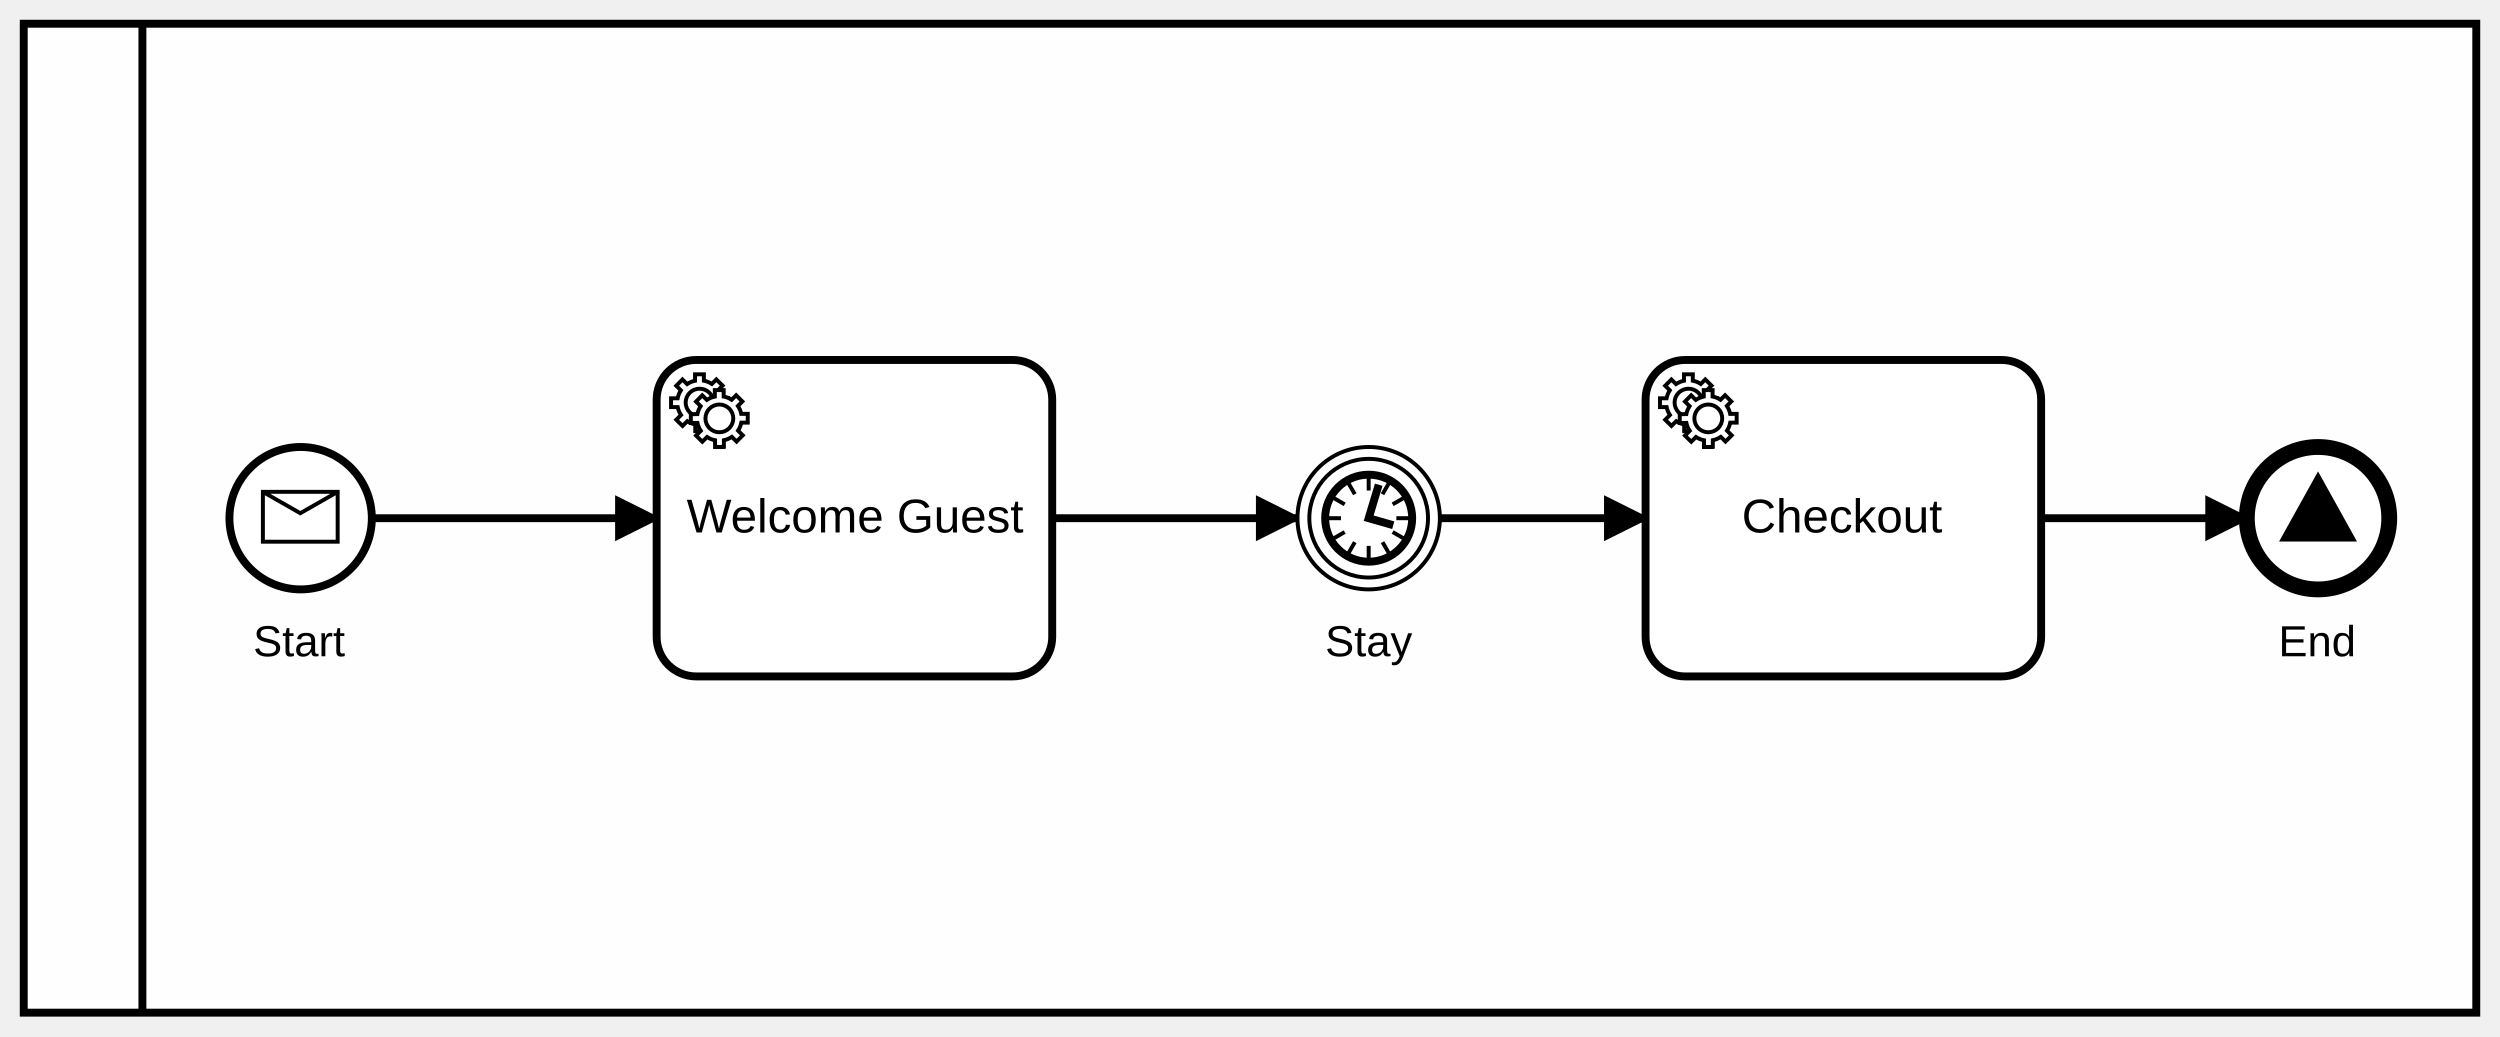
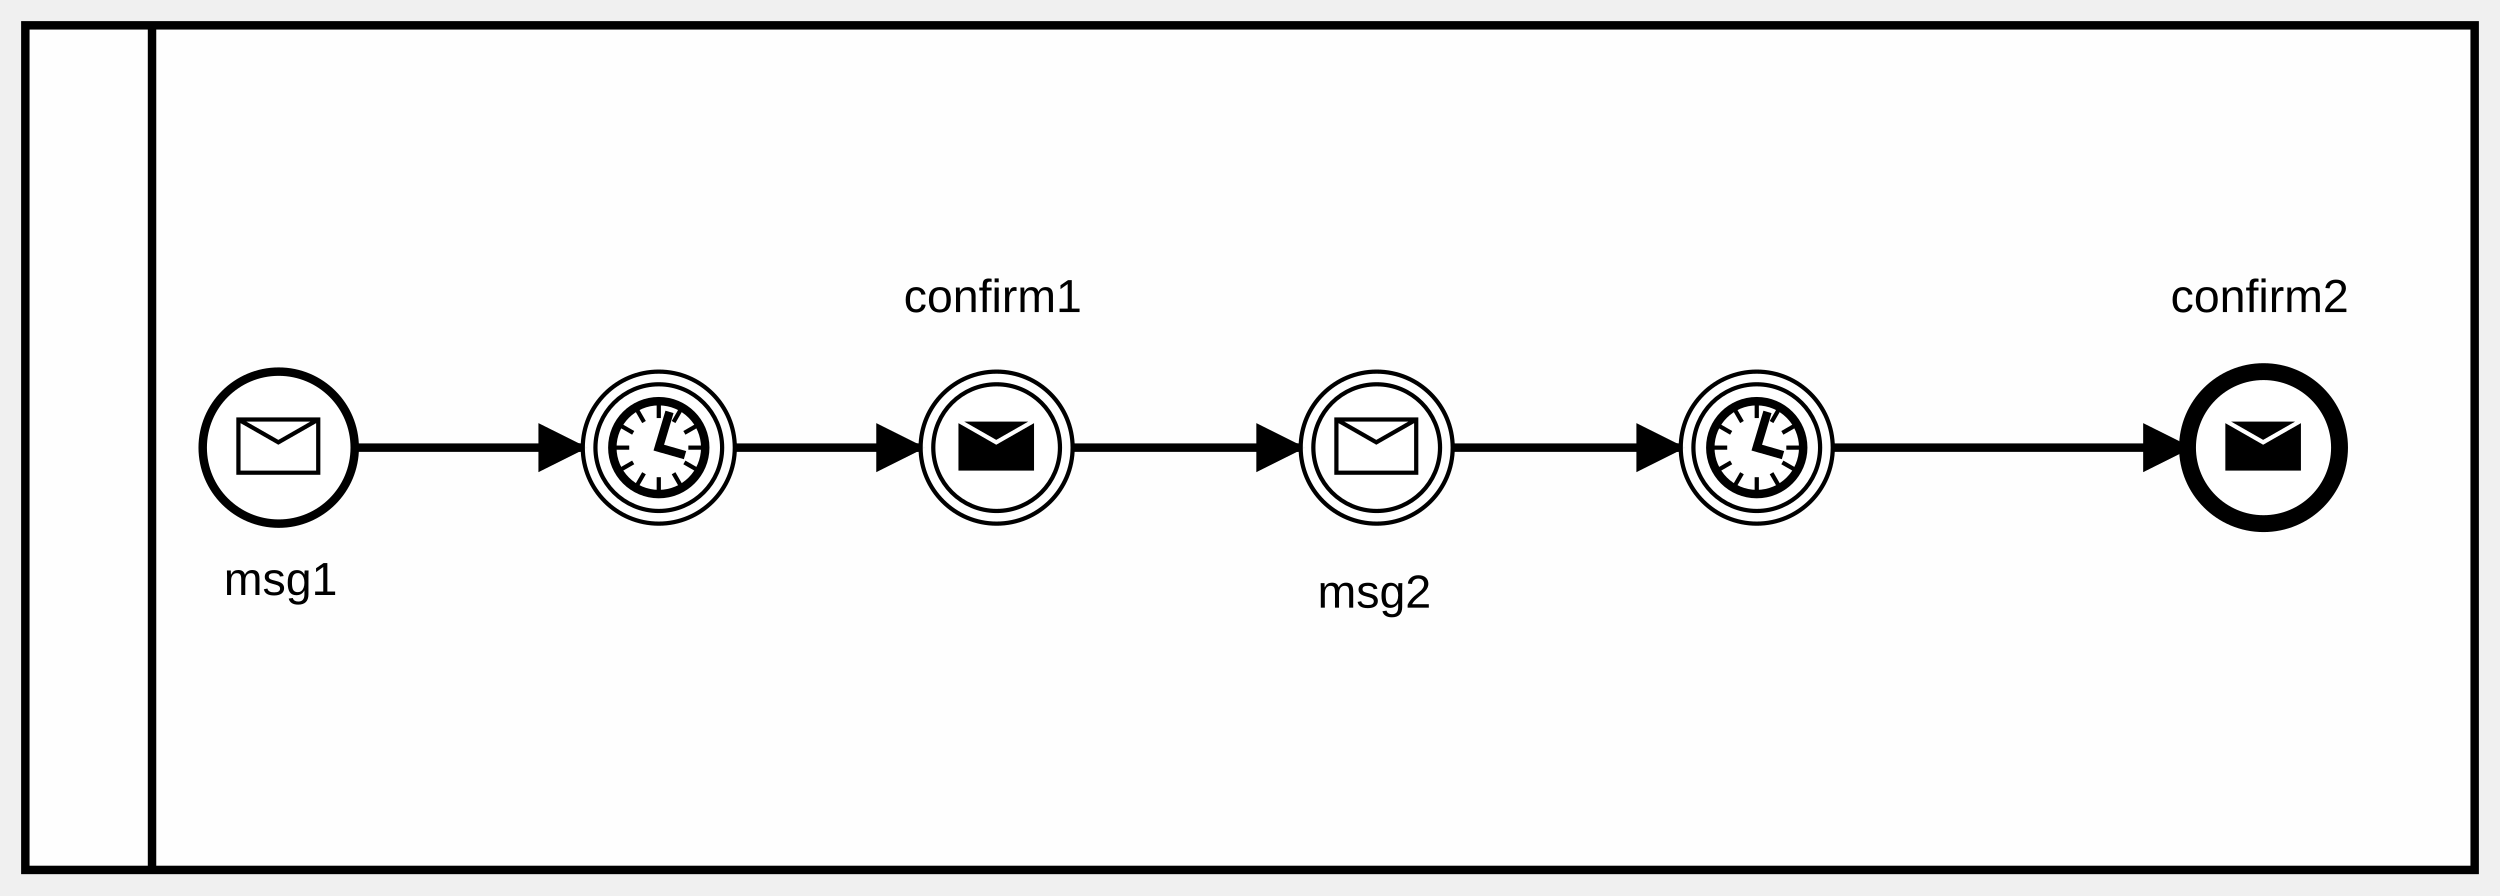
- <svg xmlns="http://www.w3.org/2000/svg" width="632" height="262" viewBox="74 -171 632 262" version="1.1">
+ <svg xmlns="http://www.w3.org/2000/svg" width="592" height="212" viewBox="214 54 592 212" version="1.1">
  <defs>
-     <marker id="sequenceflow-end-white-black-c0x1c5ow7q8lanoh143rxmhob" viewBox="0 0 20 20" refX="11" refY="10" markerWidth="10" markerHeight="10" orient="auto">
+     <marker id="sequenceflow-end-white-black-dyovej4c20ie953dvhrm317wv" viewBox="0 0 20 20" refX="11" refY="10" markerWidth="10" markerHeight="10" orient="auto">
      <path d="M 1 5 L 11 10 L 1 15 Z" style="fill: black; stroke-width: 1px; stroke-linecap: round; stroke-dasharray: 10000, 1; stroke: black;" />
    </marker>
  </defs>
  <g class="djs-group">
-     <g class="djs-element djs-shape" data-element-id="Participant_1ptxcjh" transform="matrix(1 0 0 1 80 -165)" style="display: block;">
+     <g class="djs-element djs-shape selected" data-element-id="Participant_1ta8xo0" transform="matrix(1 0 0 1 220 60)" style="display: block;">
      <g class="djs-visual">
-         <rect x="0" y="0" width="620" height="250" rx="0" ry="0" style="stroke: black; stroke-width: 2px; fill: white; fill-opacity: 0.95;" />
-         <polyline points="30,0 30,250 " style="fill: none; stroke: black; stroke-width: 2px;" />
-         <text lineHeight="1.2" class="djs-label" transform="matrix(-1.83697e-16 -1 1 -1.83697e-16 0 250)" style="font-family: Arial, sans-serif; font-size: 12px; font-weight: normal; fill: black;">
-           <tspan x="125" y="18.6" />
+         <rect x="0" y="0" width="580" height="200" rx="0" ry="0" style="stroke: black; stroke-width: 2px; fill: white; fill-opacity: 0.95;" />
+         <polyline points="30,0 30,200 " style="fill: none; stroke: black; stroke-width: 2px;" />
+         <text lineHeight="1.2" class="djs-label" transform="matrix(-1.83697e-16 -1 1 -1.83697e-16 0 200)" style="font-family: Arial, sans-serif; font-size: 12px; font-weight: normal; fill: black;">
+           <tspan x="100" y="18.6" />
        </text>
      </g>
-       <rect class="djs-hit djs-hit-click-stroke" x="0" y="0" width="620" height="250" style="fill: none; stroke-opacity: 0; stroke: white; stroke-width: 15px;" />
-       <rect class="djs-hit djs-hit-all" x="0" y="0" width="30" height="250" style="fill: none; stroke-opacity: 0; stroke: white; stroke-width: 15px;" />
-       <rect x="-6" y="-6" width="632" height="262" class="djs-outline" style="fill: none;" />
+       <rect x="-6" y="-6" width="592" height="212" class="djs-outline" style="fill: none;" />
+       <rect class="djs-hit djs-hit-click-stroke" x="0" y="0" width="580" height="200" style="fill: none; stroke-opacity: 0; stroke: white; stroke-width: 15px;" />
+       <rect class="djs-hit djs-hit-all" x="0" y="0" width="30" height="200" style="fill: none; stroke-opacity: 0; stroke: white; stroke-width: 15px;" />
    </g>
    <g class="djs-children">
      <g class="djs-group">
-         <g class="djs-element djs-connection" data-element-id="Flow_059u8la" style="display: block;">
-           <g class="djs-visual">
-             <path d="m  168,-40L240,-40 " style="fill: none; stroke-width: 2px; stroke: black; stroke-linejoin: round; marker-end: url('#sequenceflow-end-white-black-c0x1c5ow7q8lanoh143rxmhob');" />
-           </g>
-           <polyline points="168,-40 240,-40 " class="djs-hit djs-hit-stroke" style="fill: none; stroke-opacity: 0; stroke: white; stroke-width: 15px;" />
-           <rect x="162" y="-46" width="84" height="12" class="djs-outline" style="fill: none;" />
-         </g>
-       </g>
-       <g class="djs-group">
-         <g class="djs-element djs-connection" data-element-id="Flow_08kw2ja" style="display: block;">
-           <g class="djs-visual">
-             <path d="m  340,-40L402,-40 " style="fill: none; stroke-width: 2px; stroke: black; stroke-linejoin: round; marker-end: url('#sequenceflow-end-white-black-c0x1c5ow7q8lanoh143rxmhob');" />
-           </g>
-           <polyline points="340,-40 402,-40 " class="djs-hit djs-hit-stroke" style="fill: none; stroke-opacity: 0; stroke: white; stroke-width: 15px;" />
-           <rect x="334" y="-46" width="74" height="12" class="djs-outline" style="fill: none;" />
-         </g>
-       </g>
-       <g class="djs-group">
-         <g class="djs-element djs-connection" data-element-id="Flow_0wxabew" style="display: block;">
-           <g class="djs-visual">
-             <path d="m  438,-40L490,-40 " style="fill: none; stroke-width: 2px; stroke: black; stroke-linejoin: round; marker-end: url('#sequenceflow-end-white-black-c0x1c5ow7q8lanoh143rxmhob');" />
-           </g>
-           <polyline points="438,-40 490,-40 " class="djs-hit djs-hit-stroke" style="fill: none; stroke-opacity: 0; stroke: white; stroke-width: 15px;" />
-           <rect x="432" y="-46" width="64" height="12" class="djs-outline" style="fill: none;" />
-         </g>
-       </g>
-       <g class="djs-group">
-         <g class="djs-element djs-connection" data-element-id="Flow_0zw279a" style="display: block;">
-           <g class="djs-visual">
-             <path d="m  590,-40L642,-40 " style="fill: none; stroke-width: 2px; stroke: black; stroke-linejoin: round; marker-end: url('#sequenceflow-end-white-black-c0x1c5ow7q8lanoh143rxmhob');" />
-           </g>
-           <polyline points="590,-40 642,-40 " class="djs-hit djs-hit-stroke" style="fill: none; stroke-opacity: 0; stroke: white; stroke-width: 15px;" />
-           <rect x="584" y="-46" width="64" height="12" class="djs-outline" style="fill: none;" />
-         </g>
-       </g>
-       <g class="djs-group">
-         <g class="djs-element djs-shape" data-element-id="welcome_guest" transform="matrix(1 0 0 1 240 -80)" style="display: block;">
-           <g class="djs-visual">
-             <rect x="0" y="0" width="100" height="80" rx="10" ry="10" style="stroke: black; stroke-width: 2px; fill: white; fill-opacity: 0.95;" />
-             <text lineHeight="1.2" class="djs-label" style="font-family: Arial, sans-serif; font-size: 12px; font-weight: normal; fill: black;">
-               <tspan x="7.596" y="43.6">Welcome Guest</tspan>
-             </text>
-             <path d="m 12,18 v -1.713 c 0.352,-0.07 0.704,-0.178 1.048,-0.321 0.344,-0.145 0.666,-0.321 0.966,-0.521 l 1.194,1.18 1.567,-1.577 -1.195,-1.18 c 0.403,-0.614 0.683,-1.299 0.825,-2.018 l 1.622,-0.01 v -2.22 l -1.637,0.01 c -0.073,-0.352 -0.178,-0.7 -0.324,-1.044 -0.145,-0.344 -0.321,-0.664 -0.523,-0.962 l 1.131,-1.136 -1.583,-1.563 -1.13,1.136 c -0.614,-0.401 -1.303,-0.681 -2.023,-0.822 l 0.009,-1.619 h -2.241 l 0.004,1.631 c -0.354,0.074 -0.705,0.18 -1.05,0.324 -0.344,0.144 -0.665,0.321 -0.964,0.52 l -1.17,-1.158 -1.567,1.579 1.168,1.157 c -0.403,0.613 -0.683,1.298 -0.825,2.017 l -1.659,0.003 v 2.222 l 1.672,-0.006 c 0.073,0.351 0.18,0.702 0.324,1.045 0.145,0.344 0.321,0.664 0.523,0.961 l -1.199,1.197 1.584,1.56 1.196,-1.193 c 0.614,0.403 1.303,0.682 2.023,0.823 l 7.19e-4,1.699 h 2.227 z m 0.221,-3.996 c -1.789,0.75 -3.858,-0.093 -4.61,-1.874 -0.752,-1.783 0.091,-3.846 1.88,-4.596 1.788,-0.749 3.857,0.093 4.609,1.874 0.752,1.782 -0.091,3.846 -1.88,4.596 z" style="fill: white; stroke-width: 1px; stroke: black;" />
-             <path d="m 17.2,18 c -1.789,0.75 -3.858,-0.093 -4.61,-1.874 -0.752,-1.783 0.091,-3.846 1.88,-4.596 1.788,-0.749 3.857,0.093 4.609,1.874 0.752,1.782 -0.091,3.846 -1.88,4.596 z" style="fill: white; stroke-width: 0px; stroke: black;" />
-             <path d="m 17,22 v -1.713 c 0.352,-0.07 0.704,-0.178 1.048,-0.321 0.344,-0.145 0.666,-0.321 0.966,-0.521 l 1.194,1.18 1.567,-1.577 -1.195,-1.18 c 0.403,-0.614 0.683,-1.299 0.825,-2.018 l 1.622,-0.01 v -2.22 l -1.637,0.01 c -0.073,-0.352 -0.178,-0.7 -0.324,-1.044 -0.145,-0.344 -0.321,-0.664 -0.523,-0.962 l 1.131,-1.136 -1.583,-1.563 -1.13,1.136 c -0.614,-0.401 -1.303,-0.681 -2.023,-0.822 l 0.009,-1.619 h -2.241 l 0.004,1.631 c -0.354,0.074 -0.705,0.18 -1.05,0.324 -0.344,0.144 -0.665,0.321 -0.964,0.52 l -1.17,-1.158 -1.567,1.579 1.168,1.157 c -0.403,0.613 -0.683,1.298 -0.825,2.017 l -1.659,0.003 v 2.222 l 1.672,-0.006 c 0.073,0.351 0.18,0.702 0.324,1.045 0.145,0.344 0.321,0.664 0.523,0.961 l -1.199,1.197 1.584,1.56 1.196,-1.193 c 0.614,0.403 1.303,0.682 2.023,0.823 l 7.19e-4,1.699 h 2.227 z m 0.221,-3.996 c -1.789,0.75 -3.858,-0.093 -4.61,-1.874 -0.752,-1.783 0.091,-3.846 1.88,-4.596 1.788,-0.749 3.857,0.093 4.609,1.874 0.752,1.782 -0.091,3.846 -1.88,4.596 z" style="fill: white; stroke-width: 1px; stroke: black;" />
-           </g>
-           <rect class="djs-hit djs-hit-all" x="0" y="0" width="100" height="80" style="fill: none; stroke-opacity: 0; stroke: white; stroke-width: 15px;" />
-           <rect x="-6" y="-6" width="112" height="92" class="djs-outline" style="fill: none;" />
-         </g>
-       </g>
-       <g class="djs-group">
-         <g class="djs-element djs-shape selected" data-element-id="test_msg_catch_start" transform="matrix(1 0 0 1 132 -58)" style="display: block;">
+         <g class="djs-element djs-connection" data-element-id="Flow_07tjqvd" style="display: block;">
+           <g class="djs-visual">
+             <path d="m  468,160L522,160 " style="fill: none; stroke-width: 2px; stroke: black; stroke-linejoin: round; marker-end: url('#sequenceflow-end-white-black-dyovej4c20ie953dvhrm317wv');" />
+           </g>
+           <polyline points="468,160 522,160 " class="djs-hit djs-hit-stroke" style="fill: none; stroke-opacity: 0; stroke: white; stroke-width: 15px;" />
+           <rect x="462" y="154" width="66" height="12" class="djs-outline" style="fill: none;" />
+         </g>
+       </g>
+       <g class="djs-group">
+         <g class="djs-element djs-connection" data-element-id="Flow_1itzdhz" style="display: block;">
+           <g class="djs-visual">
+             <path d="m  648,160L732,160 " style="fill: none; stroke-width: 2px; stroke: black; stroke-linejoin: round; marker-end: url('#sequenceflow-end-white-black-dyovej4c20ie953dvhrm317wv');" />
+           </g>
+           <polyline points="648,160 732,160 " class="djs-hit djs-hit-stroke" style="fill: none; stroke-opacity: 0; stroke: white; stroke-width: 15px;" />
+           <rect x="642" y="154" width="96" height="12" class="djs-outline" style="fill: none;" />
+         </g>
+       </g>
+       <g class="djs-group">
+         <g class="djs-element djs-connection" data-element-id="Flow_0d04skv" style="display: block;">
+           <g class="djs-visual">
+             <path d="m  558,160L612,160 " style="fill: none; stroke-width: 2px; stroke: black; stroke-linejoin: round; marker-end: url('#sequenceflow-end-white-black-dyovej4c20ie953dvhrm317wv');" />
+           </g>
+           <polyline points="558,160 612,160 " class="djs-hit djs-hit-stroke" style="fill: none; stroke-opacity: 0; stroke: white; stroke-width: 15px;" />
+           <rect x="552" y="154" width="66" height="12" class="djs-outline" style="fill: none;" />
+         </g>
+       </g>
+       <g class="djs-group">
+         <g class="djs-element djs-connection" data-element-id="Flow_0deaukg" style="display: block;">
+           <g class="djs-visual">
+             <path d="m  388,160L432,160 " style="fill: none; stroke-width: 2px; stroke: black; stroke-linejoin: round; marker-end: url('#sequenceflow-end-white-black-dyovej4c20ie953dvhrm317wv');" />
+           </g>
+           <polyline points="388,160 432,160 " class="djs-hit djs-hit-stroke" style="fill: none; stroke-opacity: 0; stroke: white; stroke-width: 15px;" />
+           <rect x="382" y="154" width="56" height="12" class="djs-outline" style="fill: none;" />
+         </g>
+       </g>
+       <g class="djs-group">
+         <g class="djs-element djs-connection" data-element-id="Flow_05fc7p8" style="display: block;">
+           <g class="djs-visual">
+             <path d="m  298,160L352,160 " style="fill: none; stroke-width: 2px; stroke: black; stroke-linejoin: round; marker-end: url('#sequenceflow-end-white-black-dyovej4c20ie953dvhrm317wv');" />
+           </g>
+           <polyline points="298,160 352,160 " class="djs-hit djs-hit-stroke" style="fill: none; stroke-opacity: 0; stroke: white; stroke-width: 15px;" />
+           <rect x="292" y="154" width="66" height="12" class="djs-outline" style="fill: none;" />
+         </g>
+       </g>
+       <g class="djs-group">
+         <g class="djs-element djs-shape" data-element-id="StartEvent_1" transform="matrix(1 0 0 1 262 142)" style="display: block;">
          <g class="djs-visual">
            <circle cx="18" cy="18" r="18" style="stroke: black; stroke-width: 2px; fill: white; fill-opacity: 0.95;" />
            <path d="m 8.46,11.34 l 0,12.6 l 18.9,0 l 0,-12.6 z l 9.45,5.4 l 9.45,-5.4" style="fill: white; stroke-width: 1px; stroke: black;" />
          </g>
          <rect class="djs-hit djs-hit-all" x="0" y="0" width="36" height="36" style="fill: none; stroke-opacity: 0; stroke: white; stroke-width: 15px;" />
          <rect x="-6" y="-6" width="48" height="48" class="djs-outline" style="fill: none;" />
        </g>
      </g>
      <g class="djs-group">
-         <g class="djs-element djs-shape" data-element-id="test_msg_catch_start_label" transform="matrix(1 0 0 1 138 -15)" style="display: block;">
+         <g class="djs-element djs-shape" data-element-id="StartEvent_1_label" transform="matrix(1 0 0 1 267 185)" style="display: block;">
          <g class="djs-visual">
            <text lineHeight="1.2" class="djs-label" style="font-family: Arial, sans-serif; font-size: 11px; font-weight: normal; fill: black;">
-               <tspan x="0" y="9.9">Start</tspan>
+               <tspan x="0" y="9.9">msg1</tspan>
            </text>
          </g>
-           <rect class="djs-hit djs-hit-all" x="0" y="0" width="25" height="14" style="fill: none; stroke-opacity: 0; stroke: white; stroke-width: 15px;" />
-           <rect x="-6" y="-6" width="37" height="26" class="djs-outline" style="fill: none;" />
-         </g>
-       </g>
-       <g class="djs-group">
-         <g class="djs-element djs-shape" data-element-id="stay_period" transform="matrix(1 0 0 1 402 -58)" style="display: block;">
+           <rect class="djs-hit djs-hit-all" x="0" y="0" width="27" height="14" style="fill: none; stroke-opacity: 0; stroke: white; stroke-width: 15px;" />
+           <rect x="-6" y="-6" width="39" height="26" class="djs-outline" style="fill: none;" />
+         </g>
+       </g>
+       <g class="djs-group">
+         <g class="djs-element djs-shape" data-element-id="Event_1jxticj" transform="matrix(1 0 0 1 352 142)" style="display: block;">
          <g class="djs-visual">
            <circle cx="18" cy="18" r="18" style="stroke: black; stroke-width: 1px; fill: white; fill-opacity: 0.95;" />
            <circle cx="18" cy="18" r="15" style="stroke: black; stroke-width: 1px; fill: none;" />
            <circle cx="18" cy="18" r="11" style="stroke: black; stroke-width: 2px; fill: white;" />
            <path d="M 18,18 l 2.25,-7.5 m -2.25,7.5 l 5.25,1.5 " style="fill: none; stroke-width: 2px; stroke: black; stroke-linecap: square;" />
            <path d="M 18,18 m 0,7.5 l -0,2.25 " transform="rotate(0,18,18)" style="fill: none; stroke-width: 1px; stroke: black; stroke-linecap: square;" />
            <path d="M 18,18 m 0,7.5 l -0,2.25 " transform="rotate(30,18,18)" style="fill: none; stroke-width: 1px; stroke: black; stroke-linecap: square;" />
            <path d="M 18,18 m 0,7.5 l -0,2.25 " transform="rotate(60,18,18)" style="fill: none; stroke-width: 1px; stroke: black; stroke-linecap: square;" />
            <path d="M 18,18 m 0,7.5 l -0,2.25 " transform="rotate(90,18,18)" style="fill: none; stroke-width: 1px; stroke: black; stroke-linecap: square;" />
            <path d="M 18,18 m 0,7.5 l -0,2.25 " transform="rotate(120,18,18)" style="fill: none; stroke-width: 1px; stroke: black; stroke-linecap: square;" />
            <path d="M 18,18 m 0,7.5 l -0,2.25 " transform="rotate(150,18,18)" style="fill: none; stroke-width: 1px; stroke: black; stroke-linecap: square;" />
            <path d="M 18,18 m 0,7.5 l -0,2.25 " transform="rotate(180,18,18)" style="fill: none; stroke-width: 1px; stroke: black; stroke-linecap: square;" />
            <path d="M 18,18 m 0,7.5 l -0,2.25 " transform="rotate(210,18,18)" style="fill: none; stroke-width: 1px; stroke: black; stroke-linecap: square;" />
            <path d="M 18,18 m 0,7.5 l -0,2.25 " transform="rotate(240,18,18)" style="fill: none; stroke-width: 1px; stroke: black; stroke-linecap: square;" />
            <path d="M 18,18 m 0,7.5 l -0,2.25 " transform="rotate(270,18,18)" style="fill: none; stroke-width: 1px; stroke: black; stroke-linecap: square;" />
            <path d="M 18,18 m 0,7.5 l -0,2.25 " transform="rotate(300,18,18)" style="fill: none; stroke-width: 1px; stroke: black; stroke-linecap: square;" />
            <path d="M 18,18 m 0,7.5 l -0,2.25 " transform="rotate(330,18,18)" style="fill: none; stroke-width: 1px; stroke: black; stroke-linecap: square;" />
          </g>
          <rect class="djs-hit djs-hit-all" x="0" y="0" width="36" height="36" style="fill: none; stroke-opacity: 0; stroke: white; stroke-width: 15px;" />
          <rect x="-6" y="-6" width="48" height="48" class="djs-outline" style="fill: none;" />
        </g>
      </g>
      <g class="djs-group">
-         <g class="djs-element djs-shape" data-element-id="stay_period_label" transform="matrix(1 0 0 1 409 -15)" style="display: block;">
+         <g class="djs-element djs-shape" data-element-id="Event_0rb320g" transform="matrix(1 0 0 1 732 142)" style="display: block;">
+           <g class="djs-visual">
+             <circle cx="18" cy="18" r="18" style="stroke: black; stroke-width: 4px; fill: white; fill-opacity: 0.95;" />
+             <path d="m 8.46,11.34 l 0,12.6 l 18.9,0 l 0,-12.6 z l 9.45,5.4 l 9.45,-5.4" style="fill: black; stroke-width: 1px; stroke: white;" />
+           </g>
+           <rect class="djs-hit djs-hit-all" x="0" y="0" width="36" height="36" style="fill: none; stroke-opacity: 0; stroke: white; stroke-width: 15px;" />
+           <rect x="-6" y="-6" width="48" height="48" class="djs-outline" style="fill: none;" />
+         </g>
+       </g>
+       <g class="djs-group">
+         <g class="djs-element djs-shape" data-element-id="Event_0rb320g_label" transform="matrix(1 0 0 1 728 118)" style="display: block;">
          <g class="djs-visual">
            <text lineHeight="1.2" class="djs-label" style="font-family: Arial, sans-serif; font-size: 11px; font-weight: normal; fill: black;">
-               <tspan x="0" y="9.9">Stay</tspan>
+               <tspan x="0" y="9.9">confirm2</tspan>
            </text>
          </g>
-           <rect class="djs-hit djs-hit-all" x="0" y="0" width="23" height="14" style="fill: none; stroke-opacity: 0; stroke: white; stroke-width: 15px;" />
-           <rect x="-6" y="-6" width="35" height="26" class="djs-outline" style="fill: none;" />
-         </g>
-       </g>
-       <g class="djs-group">
-         <g class="djs-element djs-shape" data-element-id="check_out" transform="matrix(1 0 0 1 490 -80)" style="display: block;">
-           <g class="djs-visual">
-             <rect x="0" y="0" width="100" height="80" rx="10" ry="10" style="stroke: black; stroke-width: 2px; fill: white; fill-opacity: 0.95;" />
-             <text lineHeight="1.2" class="djs-label" style="font-family: Arial, sans-serif; font-size: 12px; font-weight: normal; fill: black;">
-               <tspan x="24.319" y="43.6">Checkout</tspan>
-             </text>
-             <path d="m 12,18 v -1.713 c 0.352,-0.07 0.704,-0.178 1.048,-0.321 0.344,-0.145 0.666,-0.321 0.966,-0.521 l 1.194,1.18 1.567,-1.577 -1.195,-1.18 c 0.403,-0.614 0.683,-1.299 0.825,-2.018 l 1.622,-0.01 v -2.22 l -1.637,0.01 c -0.073,-0.352 -0.178,-0.7 -0.324,-1.044 -0.145,-0.344 -0.321,-0.664 -0.523,-0.962 l 1.131,-1.136 -1.583,-1.563 -1.13,1.136 c -0.614,-0.401 -1.303,-0.681 -2.023,-0.822 l 0.009,-1.619 h -2.241 l 0.004,1.631 c -0.354,0.074 -0.705,0.18 -1.05,0.324 -0.344,0.144 -0.665,0.321 -0.964,0.52 l -1.17,-1.158 -1.567,1.579 1.168,1.157 c -0.403,0.613 -0.683,1.298 -0.825,2.017 l -1.659,0.003 v 2.222 l 1.672,-0.006 c 0.073,0.351 0.18,0.702 0.324,1.045 0.145,0.344 0.321,0.664 0.523,0.961 l -1.199,1.197 1.584,1.56 1.196,-1.193 c 0.614,0.403 1.303,0.682 2.023,0.823 l 7.19e-4,1.699 h 2.227 z m 0.221,-3.996 c -1.789,0.75 -3.858,-0.093 -4.61,-1.874 -0.752,-1.783 0.091,-3.846 1.88,-4.596 1.788,-0.749 3.857,0.093 4.609,1.874 0.752,1.782 -0.091,3.846 -1.88,4.596 z" style="fill: white; stroke-width: 1px; stroke: black;" />
-             <path d="m 17.2,18 c -1.789,0.75 -3.858,-0.093 -4.61,-1.874 -0.752,-1.783 0.091,-3.846 1.88,-4.596 1.788,-0.749 3.857,0.093 4.609,1.874 0.752,1.782 -0.091,3.846 -1.88,4.596 z" style="fill: white; stroke-width: 0px; stroke: black;" />
-             <path d="m 17,22 v -1.713 c 0.352,-0.07 0.704,-0.178 1.048,-0.321 0.344,-0.145 0.666,-0.321 0.966,-0.521 l 1.194,1.18 1.567,-1.577 -1.195,-1.18 c 0.403,-0.614 0.683,-1.299 0.825,-2.018 l 1.622,-0.01 v -2.22 l -1.637,0.01 c -0.073,-0.352 -0.178,-0.7 -0.324,-1.044 -0.145,-0.344 -0.321,-0.664 -0.523,-0.962 l 1.131,-1.136 -1.583,-1.563 -1.13,1.136 c -0.614,-0.401 -1.303,-0.681 -2.023,-0.822 l 0.009,-1.619 h -2.241 l 0.004,1.631 c -0.354,0.074 -0.705,0.18 -1.05,0.324 -0.344,0.144 -0.665,0.321 -0.964,0.52 l -1.17,-1.158 -1.567,1.579 1.168,1.157 c -0.403,0.613 -0.683,1.298 -0.825,2.017 l -1.659,0.003 v 2.222 l 1.672,-0.006 c 0.073,0.351 0.18,0.702 0.324,1.045 0.145,0.344 0.321,0.664 0.523,0.961 l -1.199,1.197 1.584,1.56 1.196,-1.193 c 0.614,0.403 1.303,0.682 2.023,0.823 l 7.19e-4,1.699 h 2.227 z m 0.221,-3.996 c -1.789,0.75 -3.858,-0.093 -4.61,-1.874 -0.752,-1.783 0.091,-3.846 1.88,-4.596 1.788,-0.749 3.857,0.093 4.609,1.874 0.752,1.782 -0.091,3.846 -1.88,4.596 z" style="fill: white; stroke-width: 1px; stroke: black;" />
-           </g>
-           <rect class="djs-hit djs-hit-all" x="0" y="0" width="100" height="80" style="fill: none; stroke-opacity: 0; stroke: white; stroke-width: 15px;" />
-           <rect x="-6" y="-6" width="112" height="92" class="djs-outline" style="fill: none;" />
-         </g>
-       </g>
-       <g class="djs-group">
-         <g class="djs-element djs-shape" data-element-id="test_msg_catch_end" transform="matrix(1 0 0 1 642 -58)" style="display: block;">
-           <g class="djs-visual">
-             <circle cx="18" cy="18" r="18" style="stroke: black; stroke-width: 4px; fill: white; fill-opacity: 0.95;" />
-             <path d="M 18,7.2 l 9,16.2 l -18,0 Z" style="fill: black; stroke-width: 1px; stroke: black;" />
-           </g>
-           <rect class="djs-hit djs-hit-all" x="0" y="0" width="36" height="36" style="fill: none; stroke-opacity: 0; stroke: white; stroke-width: 15px;" />
-           <rect x="-6" y="-6" width="48" height="48" class="djs-outline" style="fill: none;" />
-         </g>
-       </g>
-       <g class="djs-group">
-         <g class="djs-element djs-shape" data-element-id="test_msg_catch_end_label" transform="matrix(1 0 0 1 650 -15)" style="display: block;">
-           <g class="djs-visual">
-             <text lineHeight="1.2" class="djs-label" style="font-family: Arial, sans-serif; font-size: 11px; font-weight: normal; fill: black;">
-               <tspan x="0" y="9.9">End</tspan>
-             </text>
-           </g>
-           <rect class="djs-hit djs-hit-all" x="0" y="0" width="20" height="14" style="fill: none; stroke-opacity: 0; stroke: white; stroke-width: 15px;" />
-           <rect x="-6" y="-6" width="32" height="26" class="djs-outline" style="fill: none;" />
-         </g>
-       </g>
+           <rect class="djs-hit djs-hit-all" x="0" y="0" width="43" height="14" style="fill: none; stroke-opacity: 0; stroke: white; stroke-width: 15px;" />
+           <rect x="-6" y="-6" width="55" height="26" class="djs-outline" style="fill: none;" />
+         </g>
+       </g>
+       <g class="djs-group">
+         <g class="djs-element djs-shape" data-element-id="Event_0m0xe67" transform="matrix(1 0 0 1 522 142)" style="display: block;">
+           <g class="djs-visual">
+             <circle cx="18" cy="18" r="18" style="stroke: black; stroke-width: 1px; fill: white; fill-opacity: 0.95;" />
+             <circle cx="18" cy="18" r="15" style="stroke: black; stroke-width: 1px; fill: none;" />
+             <path d="m 8.46,11.34 l 0,12.6 l 18.9,0 l 0,-12.6 z l 9.45,5.4 l 9.45,-5.4" style="fill: white; stroke-width: 1px; stroke: black;" />
+           </g>
+           <rect class="djs-hit djs-hit-all" x="0" y="0" width="36" height="36" style="fill: none; stroke-opacity: 0; stroke: white; stroke-width: 15px;" />
+           <rect x="-6" y="-6" width="48" height="48" class="djs-outline" style="fill: none;" />
+         </g>
+       </g>
+       <g class="djs-group">
+         <g class="djs-element djs-shape" data-element-id="Event_1d1ctka" transform="matrix(1 0 0 1 432 142)" style="display: block;">
+           <g class="djs-visual">
+             <circle cx="18" cy="18" r="18" style="stroke: black; stroke-width: 1px; fill: white; fill-opacity: 0.95;" />
+             <circle cx="18" cy="18" r="15" style="stroke: black; stroke-width: 1px; fill: none;" />
+             <path d="m 8.46,11.34 l 0,12.6 l 18.9,0 l 0,-12.6 z l 9.45,5.4 l 9.45,-5.4" style="fill: black; stroke-width: 1px; stroke: white;" />
+           </g>
+           <rect class="djs-hit djs-hit-all" x="0" y="0" width="36" height="36" style="fill: none; stroke-opacity: 0; stroke: white; stroke-width: 15px;" />
+           <rect x="-6" y="-6" width="48" height="48" class="djs-outline" style="fill: none;" />
+         </g>
+       </g>
+       <g class="djs-group">
+         <g class="djs-element djs-shape" data-element-id="Event_1o4h7vy" transform="matrix(1 0 0 1 612 142)" style="display: block;">
+           <g class="djs-visual">
+             <circle cx="18" cy="18" r="18" style="stroke: black; stroke-width: 1px; fill: white; fill-opacity: 0.95;" />
+             <circle cx="18" cy="18" r="15" style="stroke: black; stroke-width: 1px; fill: none;" />
+             <circle cx="18" cy="18" r="11" style="stroke: black; stroke-width: 2px; fill: white;" />
+             <path d="M 18,18 l 2.25,-7.5 m -2.25,7.5 l 5.25,1.5 " style="fill: none; stroke-width: 2px; stroke: black; stroke-linecap: square;" />
+             <path d="M 18,18 m 0,7.5 l -0,2.25 " transform="rotate(0,18,18)" style="fill: none; stroke-width: 1px; stroke: black; stroke-linecap: square;" />
+             <path d="M 18,18 m 0,7.5 l -0,2.25 " transform="rotate(30,18,18)" style="fill: none; stroke-width: 1px; stroke: black; stroke-linecap: square;" />
+             <path d="M 18,18 m 0,7.5 l -0,2.25 " transform="rotate(60,18,18)" style="fill: none; stroke-width: 1px; stroke: black; stroke-linecap: square;" />
+             <path d="M 18,18 m 0,7.5 l -0,2.25 " transform="rotate(90,18,18)" style="fill: none; stroke-width: 1px; stroke: black; stroke-linecap: square;" />
+             <path d="M 18,18 m 0,7.5 l -0,2.25 " transform="rotate(120,18,18)" style="fill: none; stroke-width: 1px; stroke: black; stroke-linecap: square;" />
+             <path d="M 18,18 m 0,7.5 l -0,2.25 " transform="rotate(150,18,18)" style="fill: none; stroke-width: 1px; stroke: black; stroke-linecap: square;" />
+             <path d="M 18,18 m 0,7.5 l -0,2.25 " transform="rotate(180,18,18)" style="fill: none; stroke-width: 1px; stroke: black; stroke-linecap: square;" />
+             <path d="M 18,18 m 0,7.5 l -0,2.25 " transform="rotate(210,18,18)" style="fill: none; stroke-width: 1px; stroke: black; stroke-linecap: square;" />
+             <path d="M 18,18 m 0,7.5 l -0,2.25 " transform="rotate(240,18,18)" style="fill: none; stroke-width: 1px; stroke: black; stroke-linecap: square;" />
+             <path d="M 18,18 m 0,7.5 l -0,2.25 " transform="rotate(270,18,18)" style="fill: none; stroke-width: 1px; stroke: black; stroke-linecap: square;" />
+             <path d="M 18,18 m 0,7.5 l -0,2.25 " transform="rotate(300,18,18)" style="fill: none; stroke-width: 1px; stroke: black; stroke-linecap: square;" />
+             <path d="M 18,18 m 0,7.5 l -0,2.25 " transform="rotate(330,18,18)" style="fill: none; stroke-width: 1px; stroke: black; stroke-linecap: square;" />
+           </g>
+           <rect class="djs-hit djs-hit-all" x="0" y="0" width="36" height="36" style="fill: none; stroke-opacity: 0; stroke: white; stroke-width: 15px;" />
+           <rect x="-6" y="-6" width="48" height="48" class="djs-outline" style="fill: none;" />
+         </g>
+       </g>
+     </g>
+   </g>
+   <g class="djs-group">
+     <g class="djs-element djs-shape" data-element-id="Event_0m0xe67_label" transform="matrix(1 0 0 1 526 188)" style="display: block;">
+       <g class="djs-visual">
+         <text lineHeight="1.2" class="djs-label" style="font-family: Arial, sans-serif; font-size: 11px; font-weight: normal; fill: black;">
+           <tspan x="0" y="9.9">msg2</tspan>
+         </text>
+       </g>
+       <rect class="djs-hit djs-hit-all" x="0" y="0" width="27" height="14" style="fill: none; stroke-opacity: 0; stroke: white; stroke-width: 15px;" />
+       <rect x="-6" y="-6" width="39" height="26" class="djs-outline" style="fill: none;" />
+     </g>
+   </g>
+   <g class="djs-group">
+     <g class="djs-element djs-shape" data-element-id="Event_1d1ctka_label" transform="matrix(1 0 0 1 428 118)" style="display: block;">
+       <g class="djs-visual">
+         <text lineHeight="1.2" class="djs-label" style="font-family: Arial, sans-serif; font-size: 11px; font-weight: normal; fill: black;">
+           <tspan x="0" y="9.9">confirm1</tspan>
+         </text>
+       </g>
+       <rect class="djs-hit djs-hit-all" x="0" y="0" width="43" height="14" style="fill: none; stroke-opacity: 0; stroke: white; stroke-width: 15px;" />
+       <rect x="-6" y="-6" width="55" height="26" class="djs-outline" style="fill: none;" />
    </g>
  </g>
</svg>
